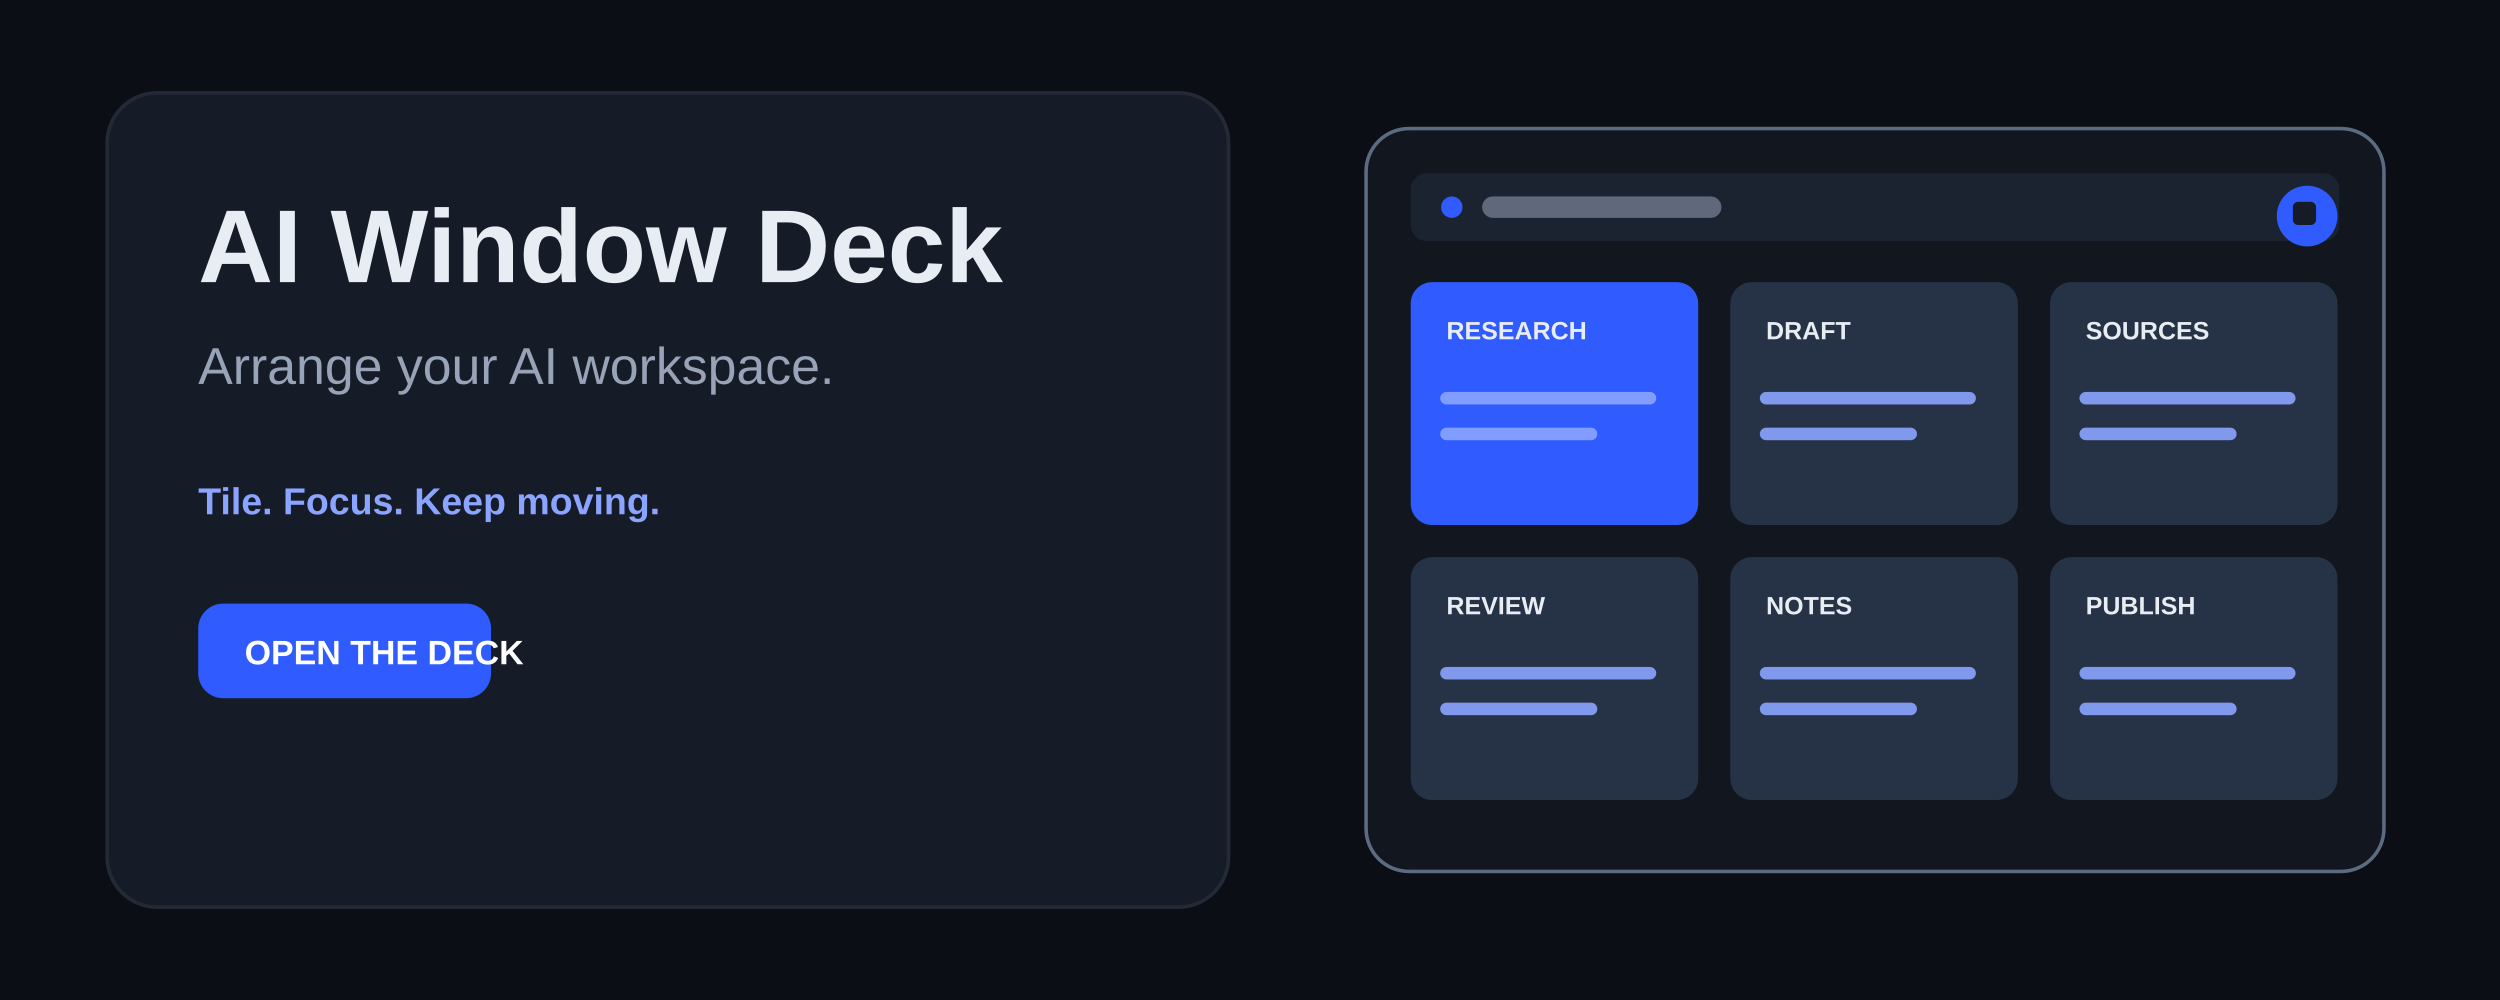
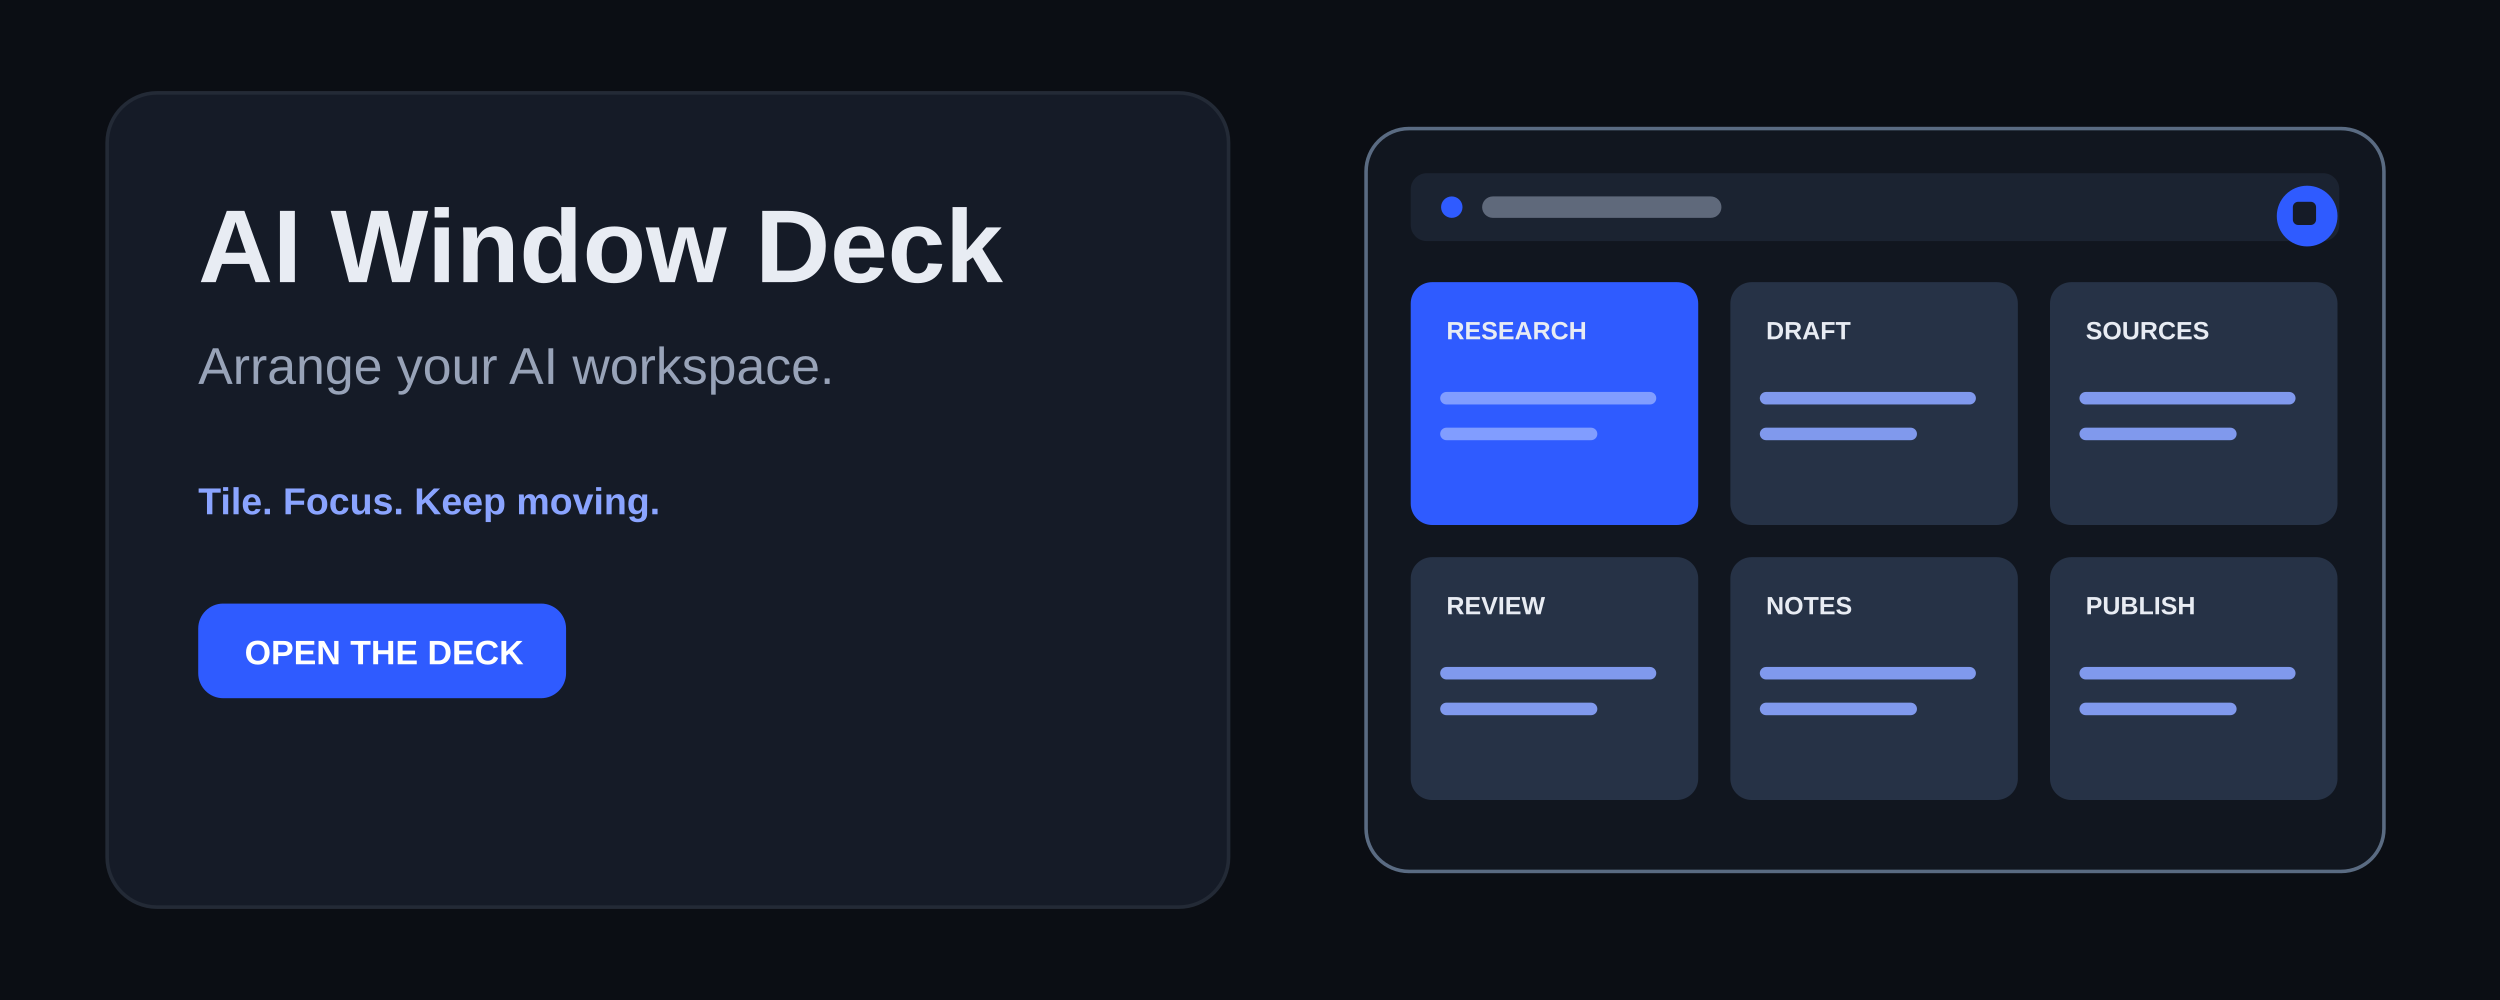
<svg xmlns="http://www.w3.org/2000/svg" width="1400" height="560" viewBox="0 0 1400 560" role="img" aria-labelledby="title desc">
  <rect width="1400" height="560" fill="#0B0E14" />
  <rect x="60" y="52" width="628" height="456" rx="28" fill="#151B27" stroke="#232A36" stroke-width="2" />
  <g font-family="Arial, Helvetica, sans-serif">
    <text x="111" y="158" fill="#E8ECF3" font-size="58" font-weight="700">AI Window Deck</text>
    <text x="111" y="215" fill="#98A3B8" font-size="29">Arrange your AI workspace.</text>
    <text x="111" y="288" fill="#8AA4FF" font-size="21" font-weight="700">Tile. Focus. Keep moving.</text>
    <g transform="translate(111 338)">
-       <rect width="164" height="53" rx="14" fill="#2F5BFF" />
+       <rect width="206" height="53" rx="14" fill="#2F5BFF" />
      <text x="26" y="34" fill="#fff" font-size="19" font-weight="700">OPEN THE DECK</text>
    </g>
  </g>
  <g transform="translate(765 72)">
    <rect width="570" height="416" rx="24" fill="#11161F" stroke="#5A6B82" stroke-width="2" />
    <rect x="25" y="25" width="520" height="38" rx="9" fill="#1B2331" />
    <circle cx="48" cy="44" r="6" fill="#2F5BFF" />
    <rect x="65" y="38" width="134" height="12" rx="6" fill="#98A3B8" opacity=".55" />
    <g transform="translate(25 86)">
      <rect width="161" height="136" rx="12" fill="#2F5BFF" />
      <rect x="179" width="161" height="136" rx="12" fill="#263246" />
      <rect x="358" width="161" height="136" rx="12" fill="#263246" />
      <rect y="154" width="161" height="136" rx="12" fill="#263246" />
      <rect x="179" y="154" width="161" height="136" rx="12" fill="#263246" />
      <rect x="358" y="154" width="161" height="136" rx="12" fill="#263246" />
      <g fill="#E8ECF3" font-family="Arial, Helvetica, sans-serif" font-size="14" font-weight="700">
        <text x="20" y="32">RESEARCH</text>
        <text x="199" y="32">DRAFT</text>
        <text x="378" y="32">SOURCES</text>
        <text x="20" y="186">REVIEW</text>
        <text x="199" y="186">NOTES</text>
        <text x="378" y="186">PUBLISH</text>
      </g>
      <g stroke="#8AA4FF" stroke-width="7" stroke-linecap="round" opacity=".9">
        <path d="M20 65h114M20 85h81M199 65h114M199 85h81M378 65h114M378 85h81M20 219h114M20 239h81M199 219h114M199 239h81M378 219h114M378 239h81" />
      </g>
    </g>
  </g>
  <circle cx="1292" cy="121" r="17" fill="#2F5BFF" />
  <rect x="1284" y="113" width="13" height="13" rx="3" fill="#151B27" />
</svg>
